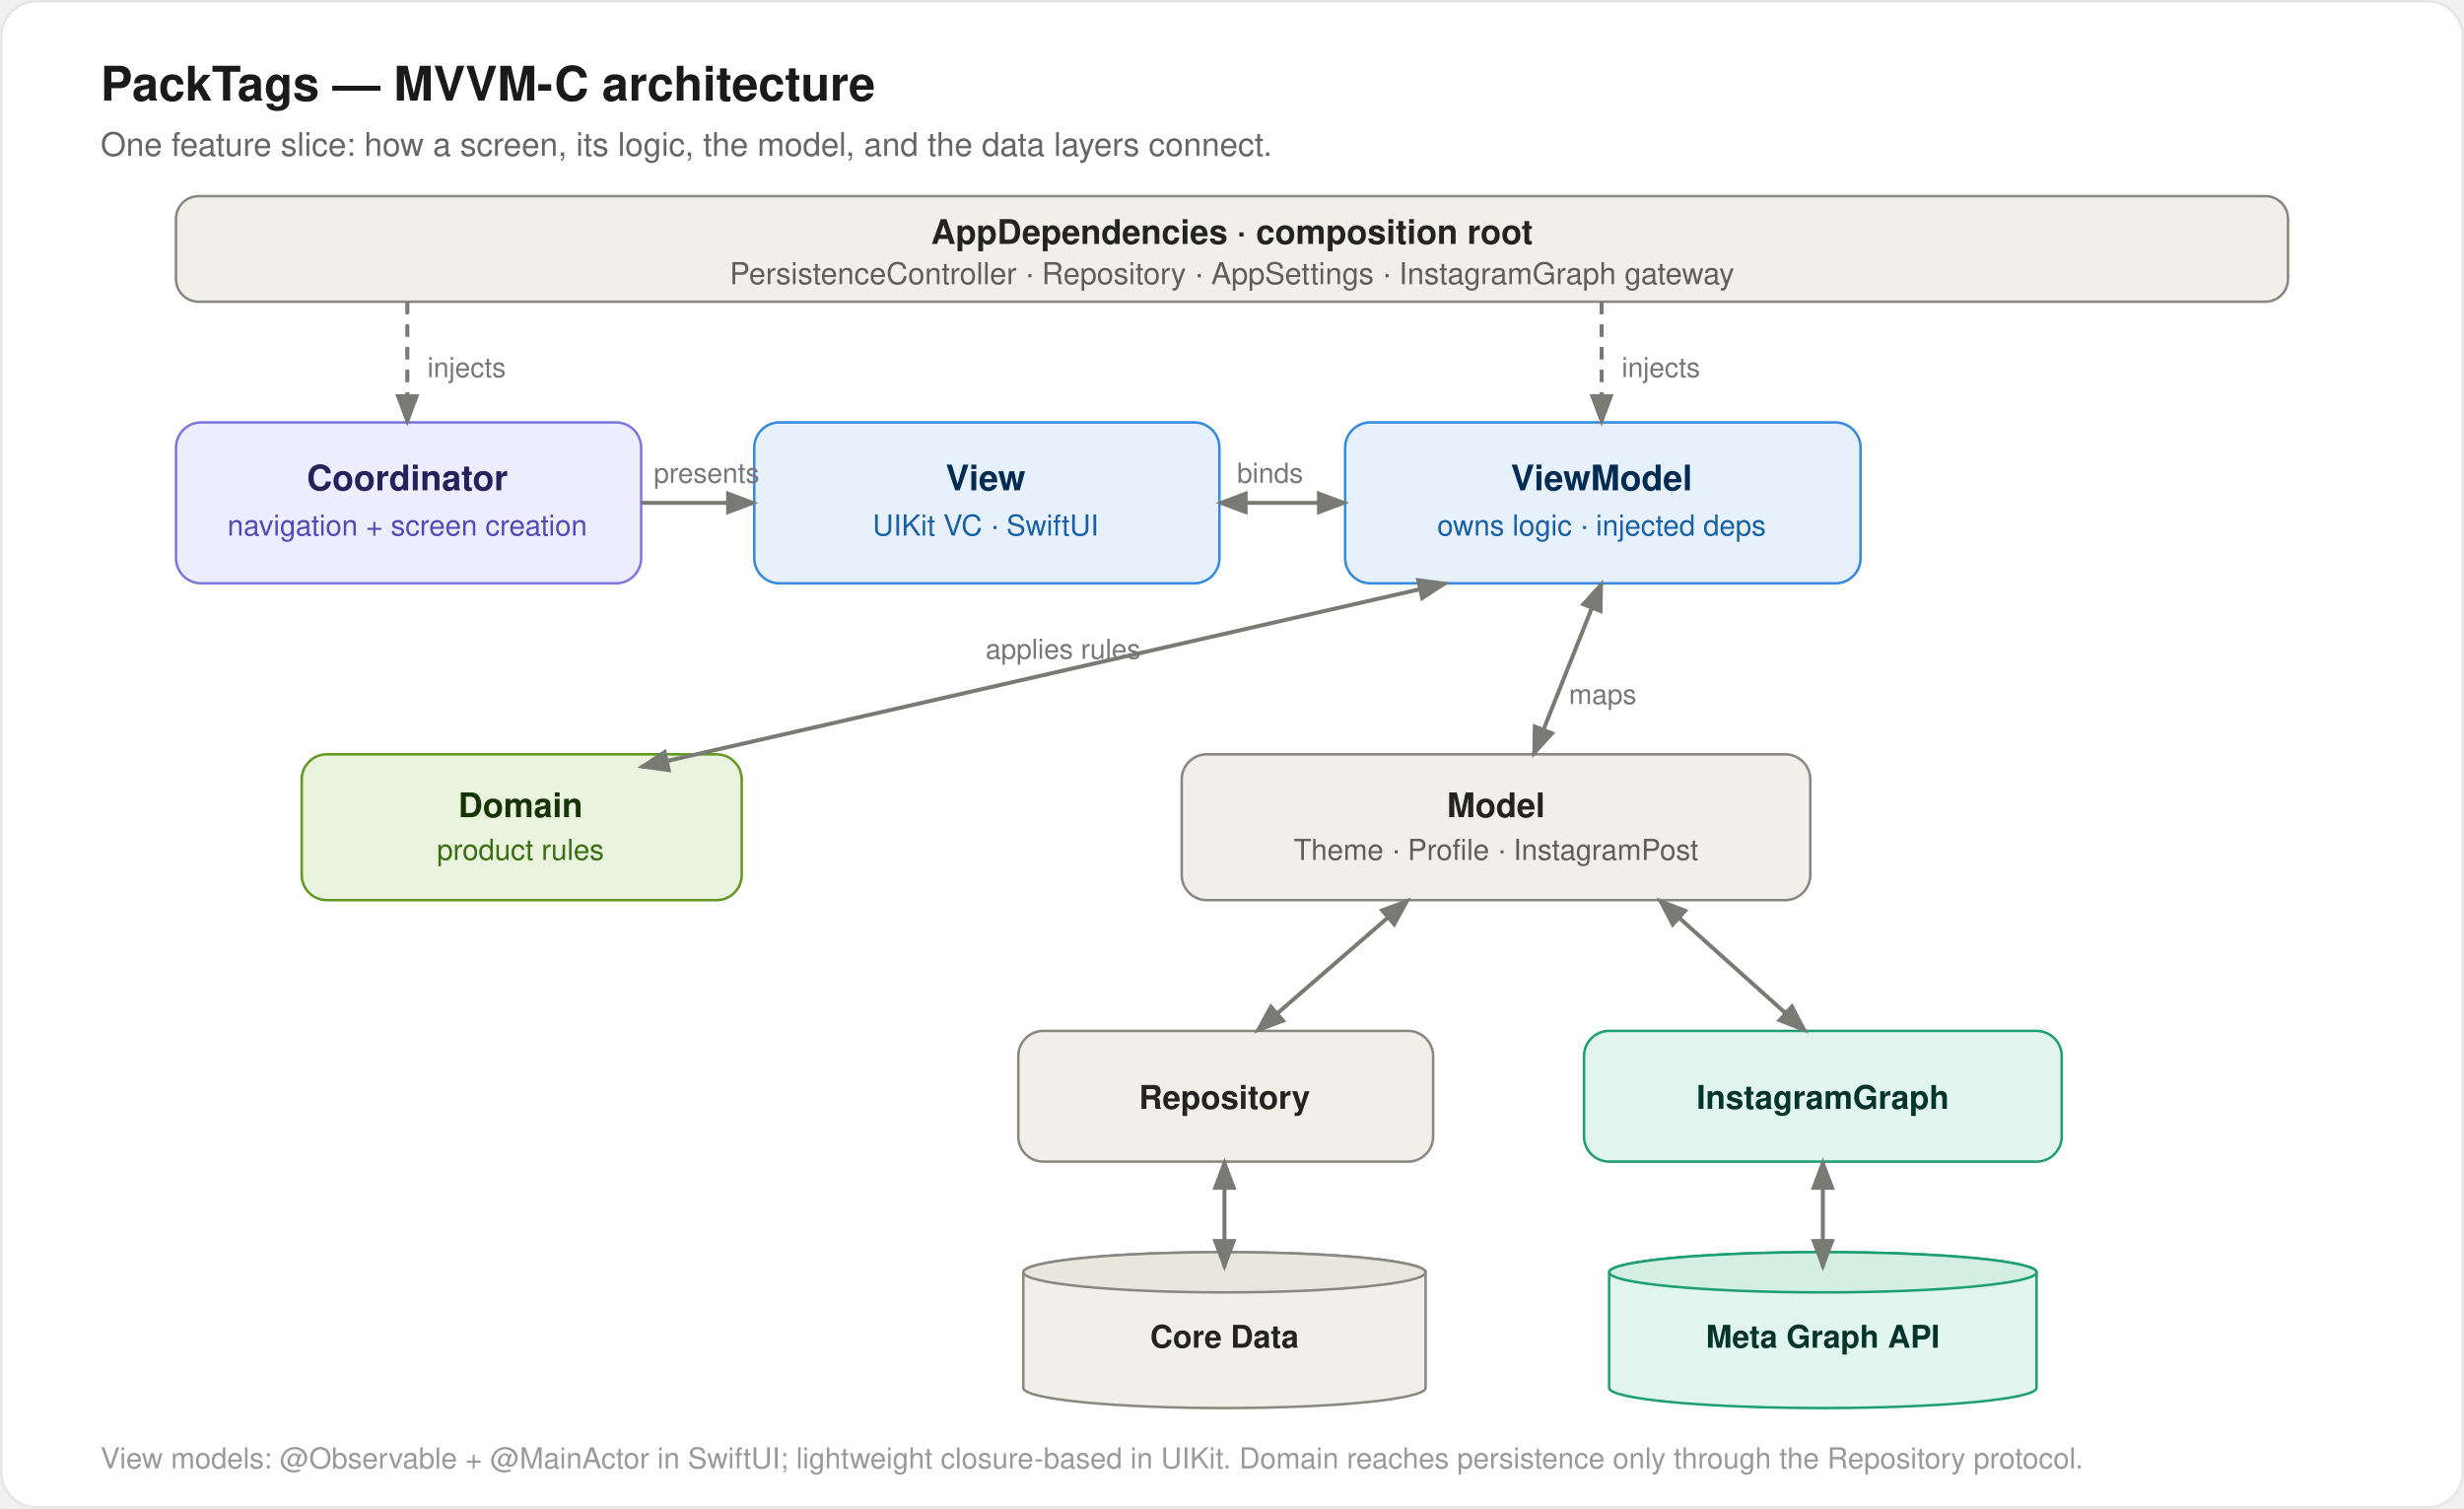
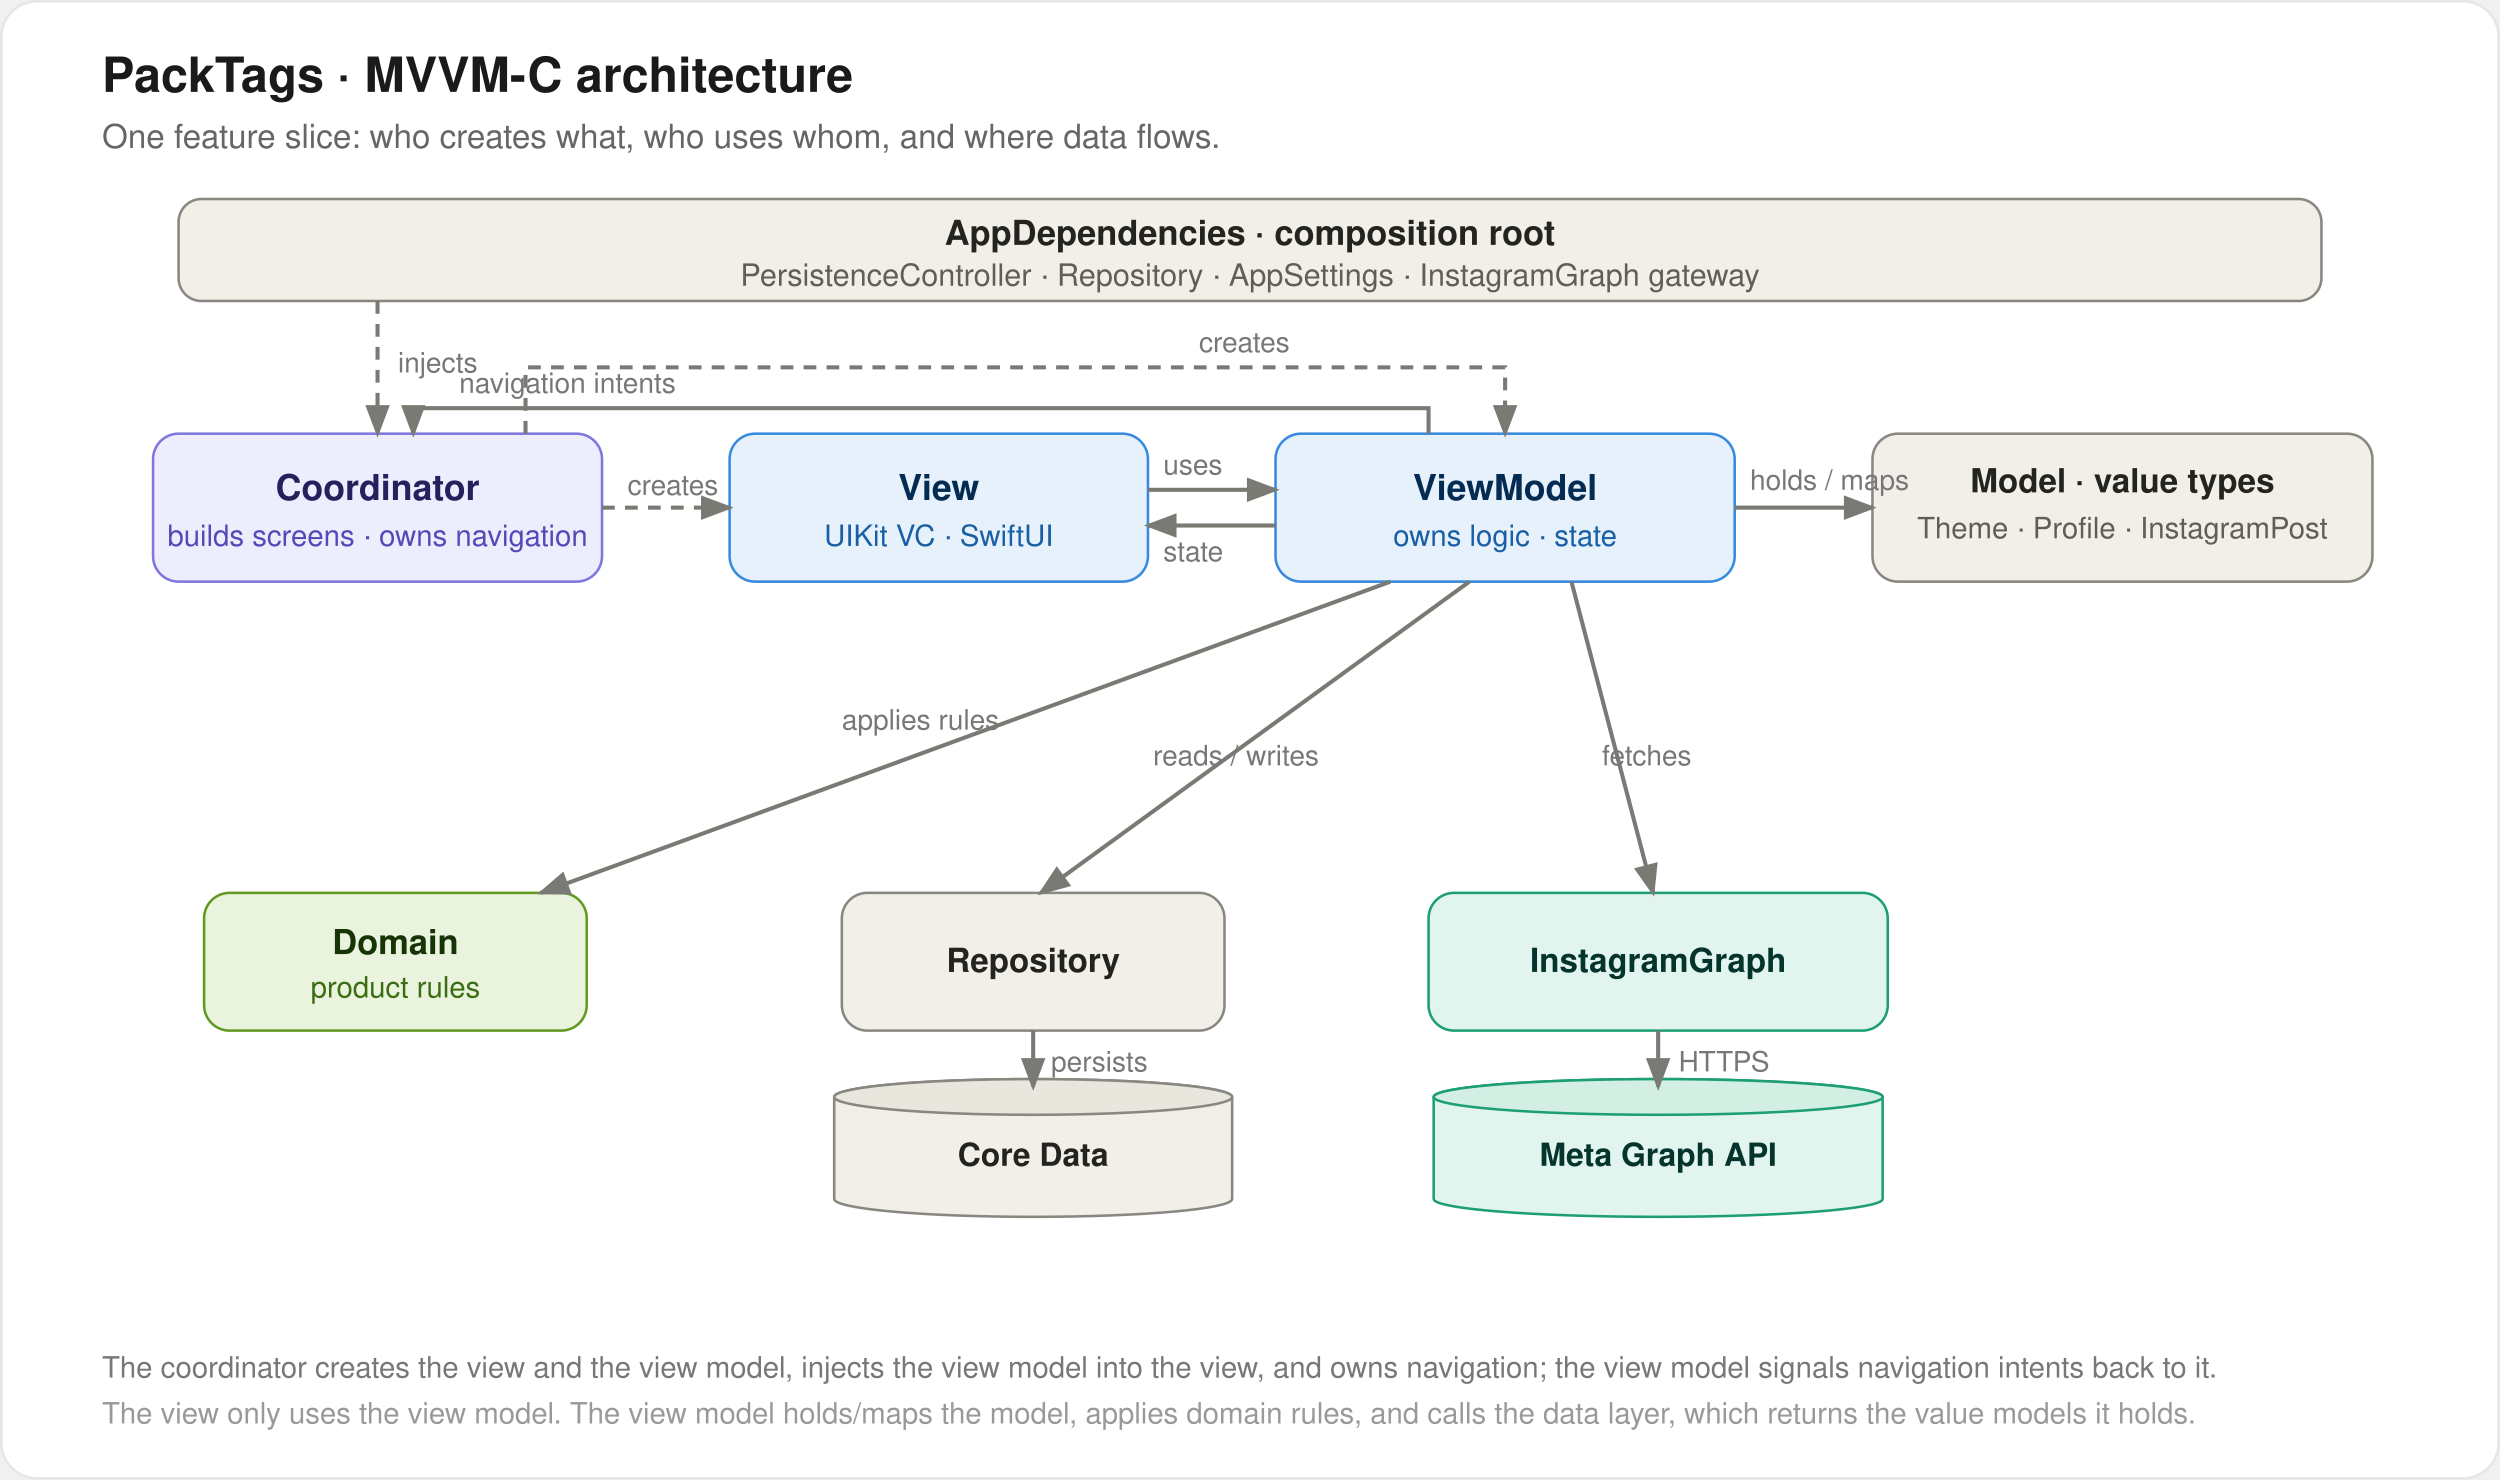
- <svg xmlns="http://www.w3.org/2000/svg" viewBox="0 0 980 600" width="980" height="600" font-family="-apple-system, Helvetica, Arial, sans-serif">
+ <svg xmlns="http://www.w3.org/2000/svg" viewBox="0 0 980 580" width="980" height="580" font-family="-apple-system, Helvetica, Arial, sans-serif">
  <defs>
    <marker id="ah" markerWidth="9" markerHeight="9" refX="7" refY="3" orient="auto-start-reverse">
      <path d="M0,0 L8,3 L0,6 Z" fill="#7a7a74" />
    </marker>
    <marker id="ae" markerWidth="9" markerHeight="9" refX="7" refY="3" orient="auto">
      <path d="M0,0 L8,3 L0,6 Z" fill="#7a7a74" />
    </marker>
  </defs>
-   <rect x="0.5" y="0.5" width="979" height="599" rx="14" fill="#ffffff" stroke="#e6e6e6" />
-   <text x="40" y="40" font-size="19" font-weight="600" fill="#1a1a1a">PackTags — MVVM-C architecture</text>
-   <text x="40" y="62" font-size="13" fill="#666">One feature slice: how a screen, its logic, the model, and the data layers connect.</text>
-   <rect x="70" y="78" width="840" height="42" rx="9" fill="#F1EFE8" stroke="#888780" />
-   <text x="490" y="97" text-anchor="middle" font-size="13.5" font-weight="600" fill="#23231f">AppDependencies · composition root</text>
-   <text x="490" y="113" text-anchor="middle" font-size="12" fill="#5f5e5a">PersistenceController · Repository · AppSettings · InstagramGraph gateway</text>
-   <rect x="70" y="168" width="185" height="64" rx="10" fill="#EEEDFE" stroke="#7F77DD" />
-   <text x="162" y="195" text-anchor="middle" font-size="14" font-weight="600" fill="#26215C">Coordinator</text>
-   <text x="162" y="213" text-anchor="middle" font-size="11.5" fill="#534AB7">navigation + screen creation</text>
-   <rect x="300" y="168" width="185" height="64" rx="10" fill="#E6F1FB" stroke="#378ADD" />
-   <text x="392" y="195" text-anchor="middle" font-size="14" font-weight="600" fill="#042C53">View</text>
-   <text x="392" y="213" text-anchor="middle" font-size="11.5" fill="#185FA5">UIKit VC · SwiftUI</text>
-   <rect x="535" y="168" width="205" height="64" rx="10" fill="#E6F1FB" stroke="#378ADD" />
-   <text x="637" y="195" text-anchor="middle" font-size="14" font-weight="600" fill="#042C53">ViewModel</text>
-   <text x="637" y="213" text-anchor="middle" font-size="11.5" fill="#185FA5">owns logic · injected deps</text>
-   <rect x="120" y="300" width="175" height="58" rx="10" fill="#EAF3DE" stroke="#639922" />
-   <text x="207" y="325" text-anchor="middle" font-size="13.5" font-weight="600" fill="#173404">Domain</text>
-   <text x="207" y="342" text-anchor="middle" font-size="11.5" fill="#3B6D11">product rules</text>
-   <rect x="470" y="300" width="250" height="58" rx="10" fill="#F1EFE8" stroke="#888780" />
-   <text x="595" y="325" text-anchor="middle" font-size="13.5" font-weight="600" fill="#23231f">Model</text>
-   <text x="595" y="342" text-anchor="middle" font-size="11.5" fill="#5f5e5a">Theme · Profile · InstagramPost</text>
-   <rect x="405" y="410" width="165" height="52" rx="10" fill="#F1EFE8" stroke="#888780" />
-   <text x="487" y="441" text-anchor="middle" font-size="13" font-weight="600" fill="#23231f">Repository</text>
-   <rect x="630" y="410" width="190" height="52" rx="10" fill="#E1F5EE" stroke="#1D9E75" />
-   <text x="725" y="441" text-anchor="middle" font-size="13" font-weight="600" fill="#04342C">InstagramGraph</text>
+   <rect x="0.5" y="0.5" width="979" height="579" rx="14" fill="#ffffff" stroke="#e6e6e6" />
+   <text x="40" y="36" font-size="19" font-weight="600" fill="#1a1a1a">PackTags · MVVM-C architecture</text>
+   <text x="40" y="58" font-size="13" fill="#666">One feature slice: who creates what, who uses whom, and where data flows.</text>
+   <rect x="70" y="78" width="840" height="40" rx="9" fill="#F1EFE8" stroke="#888780" />
+   <text x="490" y="96" text-anchor="middle" font-size="13.5" font-weight="600" fill="#23231f">AppDependencies · composition root</text>
+   <text x="490" y="112" text-anchor="middle" font-size="12" fill="#5f5e5a">PersistenceController · Repository · AppSettings · InstagramGraph gateway</text>
+   <rect x="60" y="170" width="176" height="58" rx="10" fill="#EEEDFE" stroke="#7F77DD" />
+   <text x="148" y="196" text-anchor="middle" font-size="14" font-weight="600" fill="#26215C">Coordinator</text>
+   <text x="148" y="214" text-anchor="middle" font-size="11.5" fill="#534AB7">builds screens · owns navigation</text>
+   <rect x="286" y="170" width="164" height="58" rx="10" fill="#E6F1FB" stroke="#378ADD" />
+   <text x="368" y="196" text-anchor="middle" font-size="14" font-weight="600" fill="#042C53">View</text>
+   <text x="368" y="214" text-anchor="middle" font-size="11.5" fill="#185FA5">UIKit VC · SwiftUI</text>
+   <rect x="500" y="170" width="180" height="58" rx="10" fill="#E6F1FB" stroke="#378ADD" />
+   <text x="590" y="196" text-anchor="middle" font-size="14" font-weight="600" fill="#042C53">ViewModel</text>
+   <text x="590" y="214" text-anchor="middle" font-size="11.5" fill="#185FA5">owns logic · state</text>
+   <rect x="734" y="170" width="196" height="58" rx="10" fill="#F1EFE8" stroke="#888780" />
+   <text x="832" y="193" text-anchor="middle" font-size="13" font-weight="600" fill="#23231f">Model · value types</text>
+   <text x="832" y="211" text-anchor="middle" font-size="11.5" fill="#5f5e5a">Theme · Profile · InstagramPost</text>
+   <rect x="80" y="350" width="150" height="54" rx="10" fill="#EAF3DE" stroke="#639922" />
+   <text x="155" y="374" text-anchor="middle" font-size="13.5" font-weight="600" fill="#173404">Domain</text>
+   <text x="155" y="391" text-anchor="middle" font-size="11.5" fill="#3B6D11">product rules</text>
+   <rect x="330" y="350" width="150" height="54" rx="10" fill="#F1EFE8" stroke="#888780" />
+   <text x="405" y="381" text-anchor="middle" font-size="13" font-weight="600" fill="#23231f">Repository</text>
+   <rect x="560" y="350" width="180" height="54" rx="10" fill="#E1F5EE" stroke="#1D9E75" />
+   <text x="650" y="381" text-anchor="middle" font-size="13" font-weight="600" fill="#04342C">InstagramGraph</text>
  <g fill="#F1EFE8" stroke="#888780">
-     <path d="M407 506 A80 8 0 0 1 567 506 L567 552 A80 8 0 0 1 407 552 Z" />
-     <ellipse cx="487" cy="506" rx="80" ry="8" fill="#e8e6dd" />
+     <path d="M327 430 A78 7 0 0 1 483 430 L483 470 A78 7 0 0 1 327 470 Z" />
+     <ellipse cx="405" cy="430" rx="78" ry="7" fill="#e8e6dd" />
  </g>
-   <text x="487" y="536" text-anchor="middle" font-size="12.5" font-weight="600" fill="#23231f">Core Data</text>
+   <text x="405" y="457" text-anchor="middle" font-size="12.5" font-weight="600" fill="#23231f">Core Data</text>
  <g fill="#E1F5EE" stroke="#1D9E75">
-     <path d="M640 506 A85 8 0 0 1 810 506 L810 552 A85 8 0 0 1 640 552 Z" />
-     <ellipse cx="725" cy="506" rx="85" ry="8" fill="#d3efe4" />
+     <path d="M562 430 A88 7 0 0 1 738 430 L738 470 A88 7 0 0 1 562 470 Z" />
+     <ellipse cx="650" cy="430" rx="88" ry="7" fill="#d3efe4" />
  </g>
-   <text x="725" y="536" text-anchor="middle" font-size="12.5" font-weight="600" fill="#04342C">Meta Graph API</text>
+   <text x="650" y="457" text-anchor="middle" font-size="12.5" font-weight="600" fill="#04342C">Meta Graph API</text>
  <g stroke="#7a7a74" stroke-width="1.6" fill="none">
-     <path d="M162 120 L162 168" stroke-dasharray="5 4" marker-end="url(#ae)" />
-     <path d="M637 120 L637 168" stroke-dasharray="5 4" marker-end="url(#ae)" />
-     <path d="M255 200 L300 200" marker-end="url(#ae)" />
+     <path d="M148 118 L148 170" stroke-dasharray="5 4" marker-end="url(#ae)" />
+     <path d="M206 170 L206 144 L590 144 L590 170" stroke-dasharray="5 4" marker-end="url(#ae)" />
+     <path d="M236 199 L286 199" stroke-dasharray="5 4" marker-end="url(#ae)" />
  </g>
  <g stroke="#7a7a74" stroke-width="1.6" fill="none">
-     <path d="M485 200 L535 200" marker-start="url(#ah)" marker-end="url(#ah)" />
-     <path d="M575 232 L255 305" marker-start="url(#ah)" marker-end="url(#ah)" />
-     <path d="M637 232 L610 300" marker-start="url(#ah)" marker-end="url(#ah)" />
-     <path d="M560 358 L500 410" marker-start="url(#ah)" marker-end="url(#ah)" />
-     <path d="M660 358 L718 410" marker-start="url(#ah)" marker-end="url(#ah)" />
-     <path d="M487 462 L487 504" marker-start="url(#ah)" marker-end="url(#ah)" />
-     <path d="M725 462 L725 504" marker-start="url(#ah)" marker-end="url(#ah)" />
+     <path d="M560 170 L560 160 L162 160 L162 170" marker-end="url(#ae)" />
+     <path d="M450 192 L500 192" marker-end="url(#ae)" />
+     <path d="M500 206 L450 206" marker-end="url(#ae)" />
+     <path d="M680 199 L734 199" marker-end="url(#ae)" />
+     <path d="M545 228 L212 350" marker-end="url(#ae)" />
+     <path d="M576 228 L408 350" marker-end="url(#ae)" />
+     <path d="M616 228 L648 350" marker-end="url(#ae)" />
+     <path d="M405 404 L405 426" marker-end="url(#ae)" />
+     <path d="M650 404 L650 426" marker-end="url(#ae)" />
  </g>
  <g font-size="11" fill="#777">
-     <text x="170" y="150">injects</text>
-     <text x="645" y="150">injects</text>
-     <text x="260" y="192">presents</text>
-     <text x="492" y="192">binds</text>
-     <text x="392" y="262">applies rules</text>
-     <text x="624" y="280">maps</text>
+     <text x="156" y="146">injects</text>
+     <text x="470" y="138">creates</text>
+     <text x="246" y="194">creates</text>
+     <text x="180" y="154">navigation intents</text>
+     <text x="456" y="186">uses</text>
+     <text x="456" y="220">state</text>
+     <text x="686" y="192">holds / maps</text>
+     <text x="330" y="286">applies rules</text>
+     <text x="452" y="300">reads / writes</text>
+     <text x="628" y="300">fetches</text>
+     <text x="412" y="420">persists</text>
+     <text x="658" y="420">HTTPS</text>
  </g>
-   <text x="40" y="584" font-size="11.5" fill="#999">View models: @Observable + @MainActor in SwiftUI; lightweight closure-based in UIKit. Domain reaches persistence only through the Repository protocol.</text>
+   <text x="40" y="540" font-size="11.5" fill="#777">The coordinator creates the view and the view model, injects the view model into the view, and owns navigation; the view model signals navigation intents back to it.</text>
+   <text x="40" y="558" font-size="11.5" fill="#999">The view only uses the view model. The view model holds/maps the model, applies domain rules, and calls the data layer, which returns the value models it holds.</text>
</svg>
